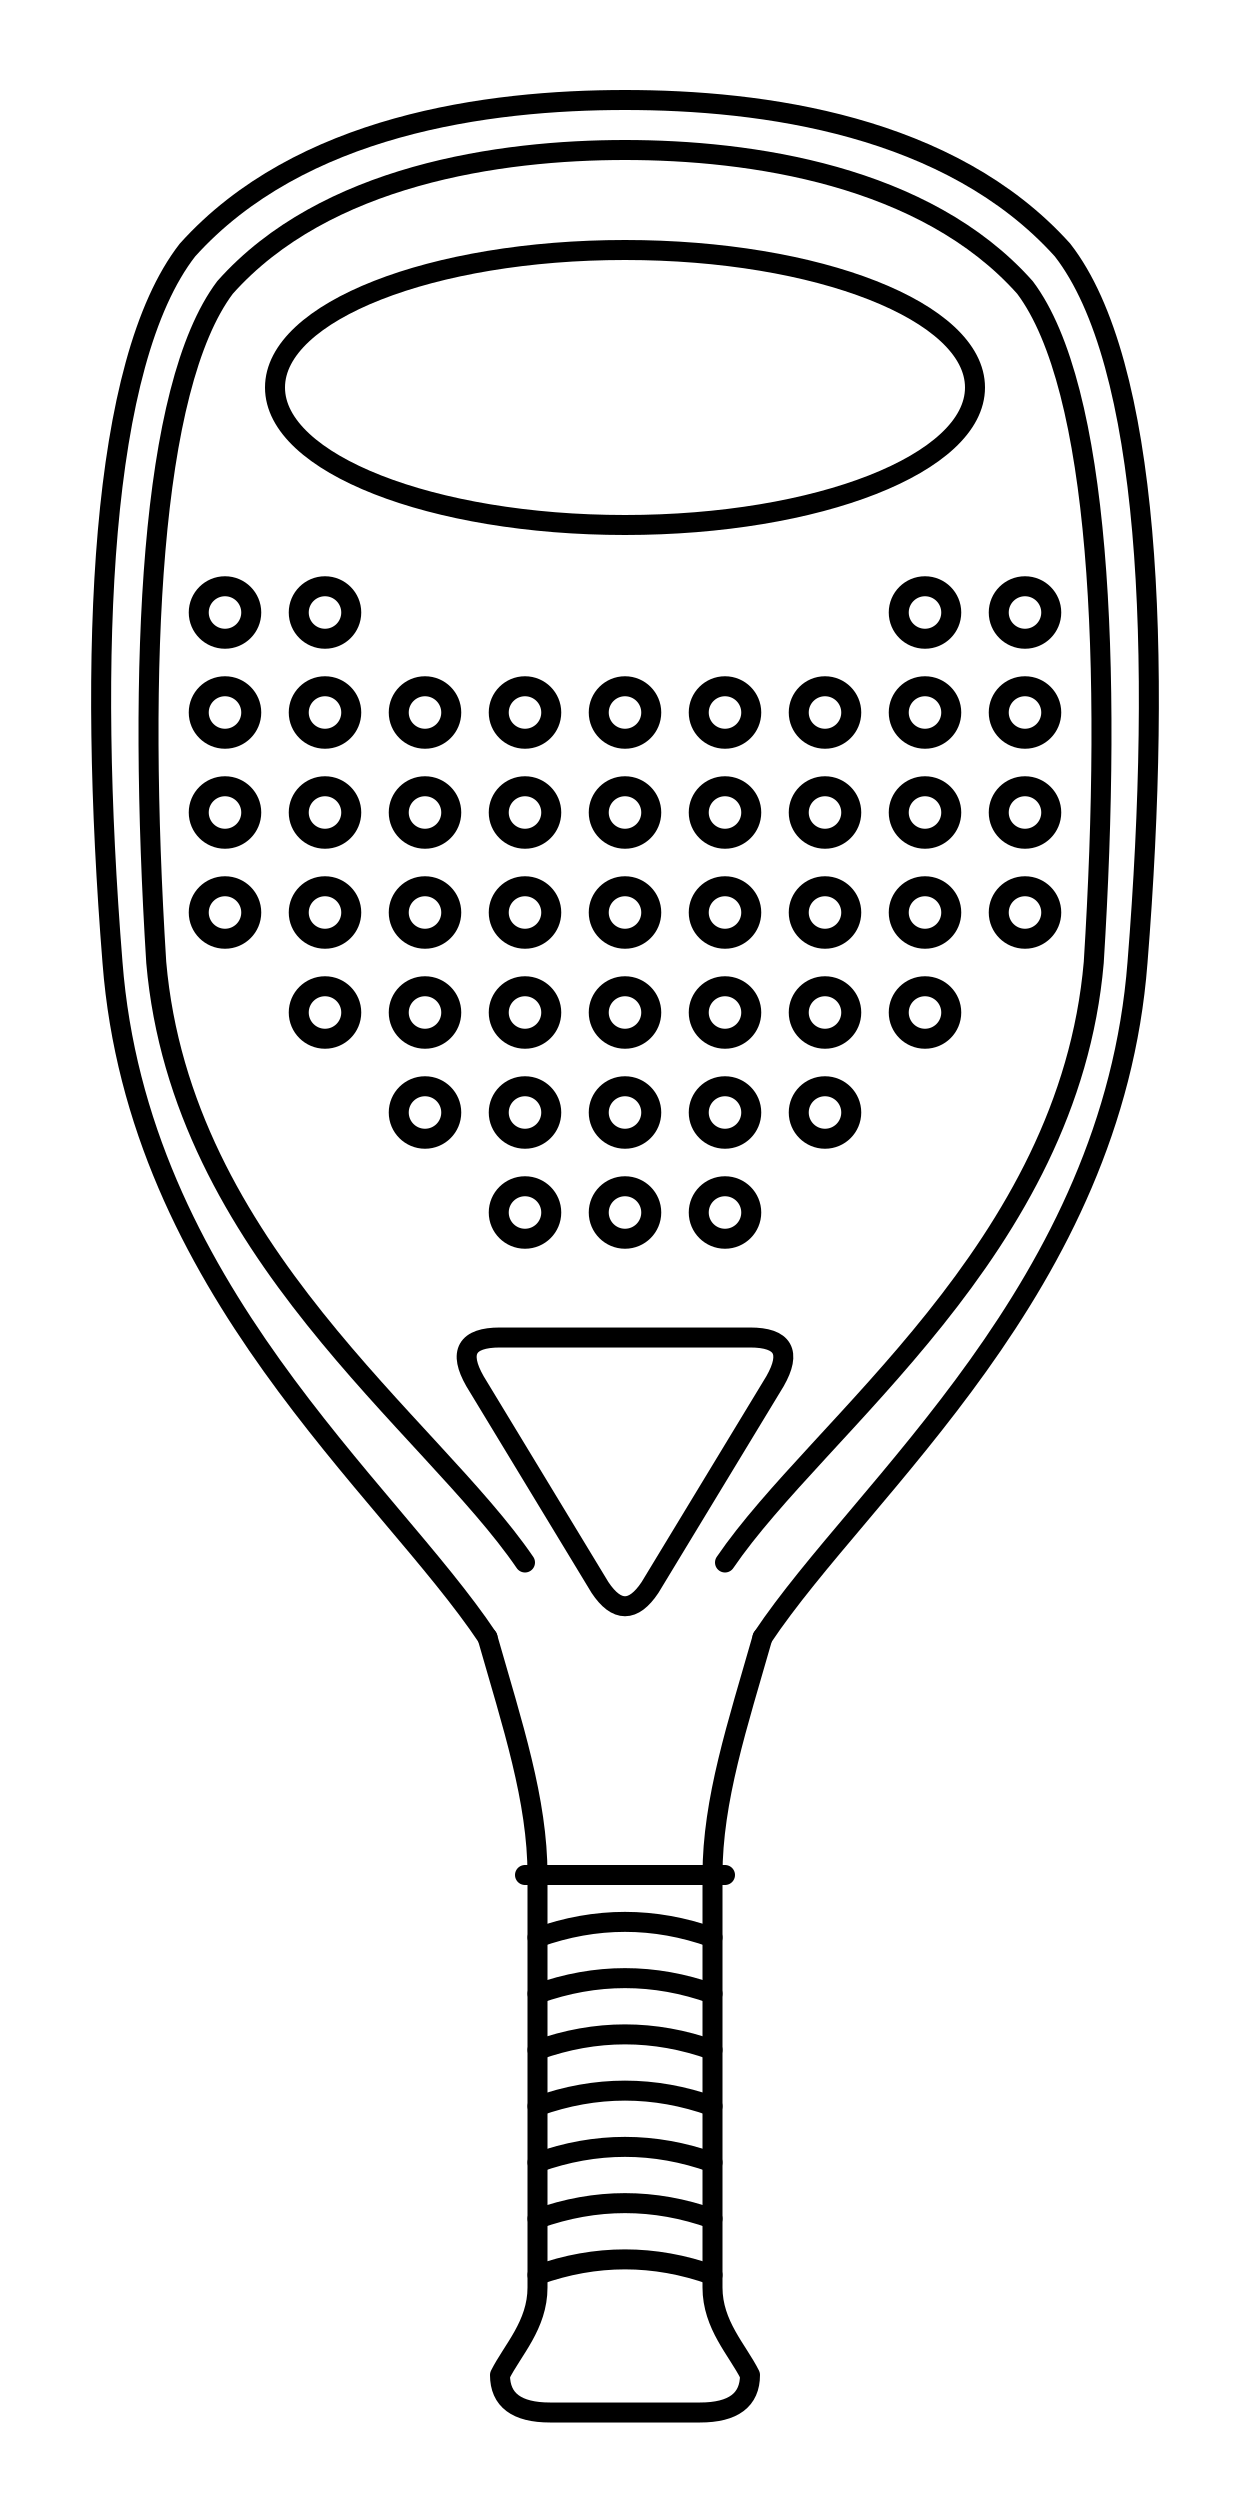
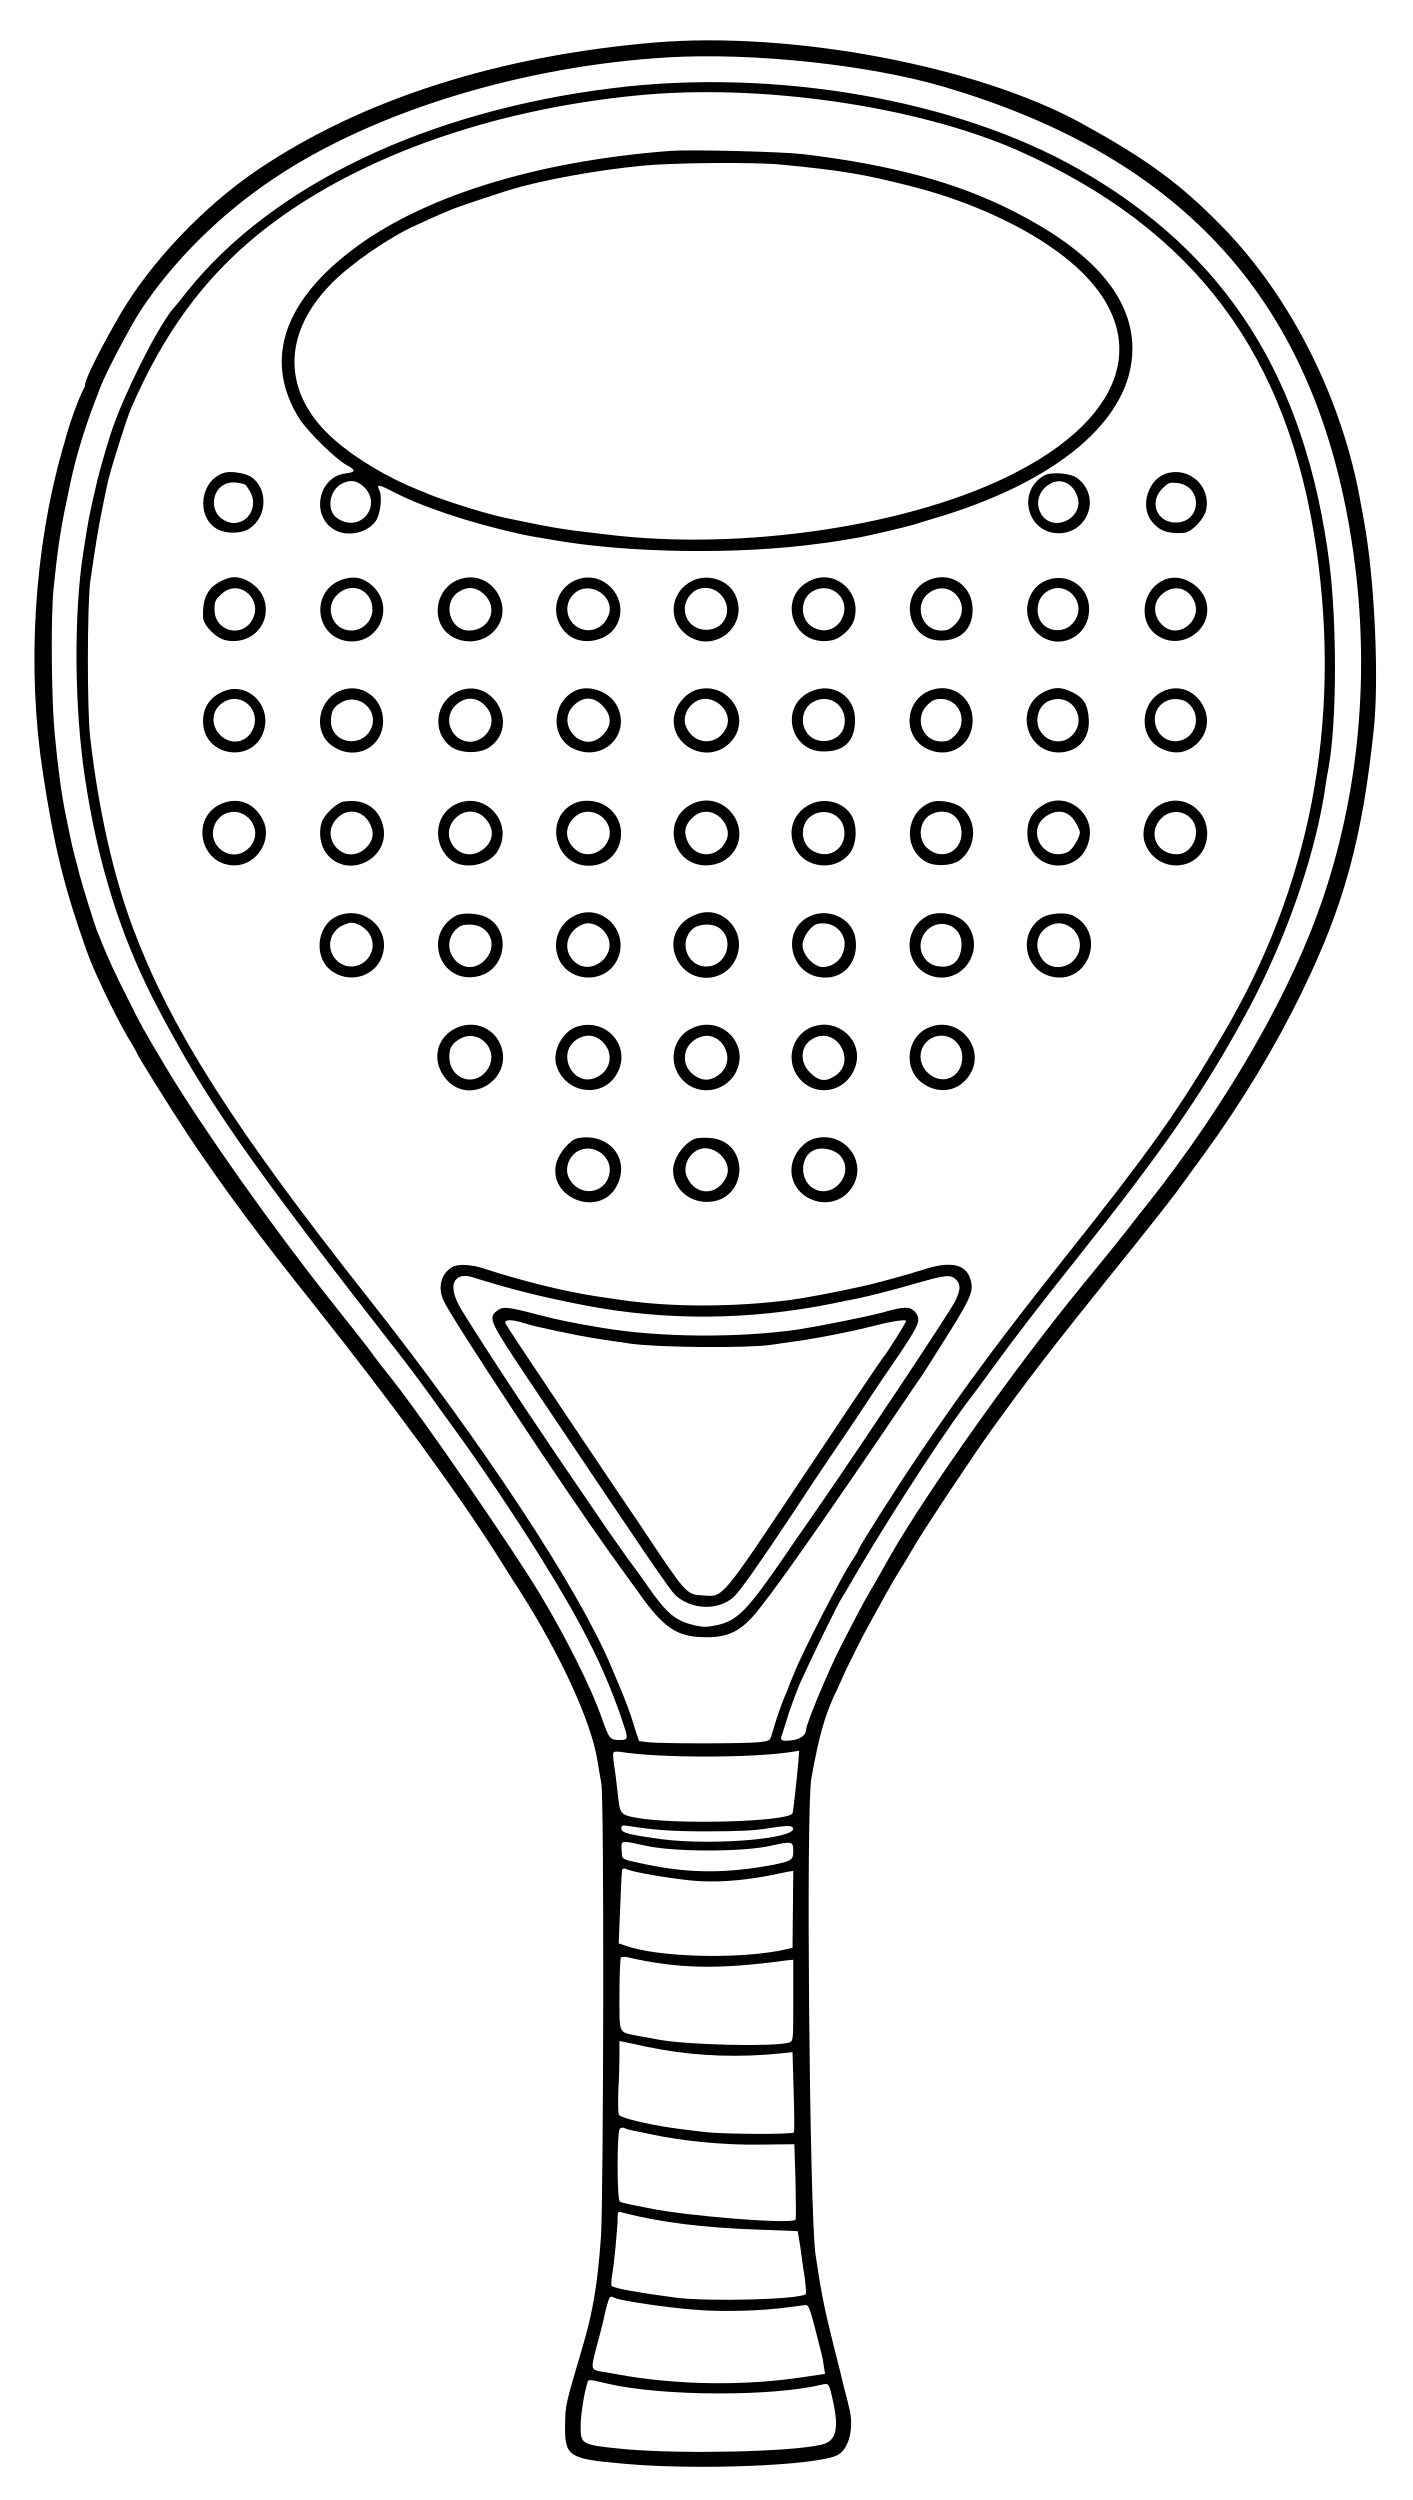
- <svg xmlns="http://www.w3.org/2000/svg" viewBox="0 0 200 400" width="200" height="400">
-   <g fill="none" stroke="#000" stroke-width="3.2" stroke-linecap="round" stroke-linejoin="round">
-     <path d="M78,262 C62,238 22,206 18,154 C14,104 16,58 30,40 C48,20 78,16 100,16 C122,16 152,20 170,40 C184,58 186,104 182,154 C178,206 138,238 122,262" />
-     <path d="M84,250 C69,228 29,200 25,154 C22,106 24,62 36,46 C52,28 80,24 100,24 C120,24 148,28 164,46 C176,62 178,106 175,154 C171,200 131,228 116,250" />
-     <ellipse cx="100" cy="62" rx="56" ry="22" />
-     <circle cx="36.0" cy="98.0" r="4.2" />
-     <circle cx="52.0" cy="98.0" r="4.2" />
-     <circle cx="148.0" cy="98.0" r="4.2" />
-     <circle cx="164.0" cy="98.0" r="4.2" />
-     <circle cx="36.0" cy="114.0" r="4.2" />
-     <circle cx="52.0" cy="114.0" r="4.2" />
-     <circle cx="68.0" cy="114.0" r="4.2" />
-     <circle cx="84.0" cy="114.0" r="4.2" />
-     <circle cx="100.0" cy="114.0" r="4.2" />
-     <circle cx="116.0" cy="114.0" r="4.2" />
-     <circle cx="132.0" cy="114.0" r="4.2" />
-     <circle cx="148.0" cy="114.0" r="4.2" />
-     <circle cx="164.0" cy="114.0" r="4.2" />
-     <circle cx="36.0" cy="130.0" r="4.2" />
-     <circle cx="52.0" cy="130.0" r="4.2" />
-     <circle cx="68.0" cy="130.0" r="4.2" />
-     <circle cx="84.0" cy="130.0" r="4.2" />
-     <circle cx="100.0" cy="130.0" r="4.2" />
-     <circle cx="116.0" cy="130.0" r="4.2" />
-     <circle cx="132.0" cy="130.0" r="4.2" />
-     <circle cx="148.0" cy="130.0" r="4.2" />
-     <circle cx="164.0" cy="130.0" r="4.2" />
-     <circle cx="36.0" cy="146.0" r="4.2" />
-     <circle cx="52.0" cy="146.0" r="4.2" />
-     <circle cx="68.0" cy="146.0" r="4.2" />
-     <circle cx="84.0" cy="146.0" r="4.2" />
-     <circle cx="100.0" cy="146.0" r="4.2" />
-     <circle cx="116.0" cy="146.0" r="4.2" />
-     <circle cx="132.0" cy="146.0" r="4.2" />
-     <circle cx="148.0" cy="146.0" r="4.2" />
-     <circle cx="164.0" cy="146.0" r="4.2" />
-     <circle cx="52.0" cy="162.0" r="4.2" />
-     <circle cx="68.0" cy="162.0" r="4.2" />
-     <circle cx="84.0" cy="162.0" r="4.2" />
-     <circle cx="100.0" cy="162.0" r="4.2" />
-     <circle cx="116.0" cy="162.0" r="4.2" />
-     <circle cx="132.0" cy="162.0" r="4.2" />
-     <circle cx="148.0" cy="162.0" r="4.2" />
-     <circle cx="68.0" cy="178.0" r="4.2" />
-     <circle cx="84.0" cy="178.0" r="4.2" />
-     <circle cx="100.0" cy="178.0" r="4.2" />
-     <circle cx="116.0" cy="178.0" r="4.2" />
-     <circle cx="132.0" cy="178.0" r="4.2" />
-     <circle cx="84.0" cy="194.0" r="4.2" />
-     <circle cx="100.0" cy="194.0" r="4.2" />
-     <circle cx="116.0" cy="194.0" r="4.2" />
-     <path d="M80,214 L120,214 Q128,214 124,221 L104,254 Q100,260 96,254 L76,221 Q72,214 80,214Z" />
-     <path d="M78,262 C82,276 86,288 86,300 M122,262 C118,276 114,288 114,300" />
-     <path d="M86,300 L86,366 C86,372 82,376 80,380 Q80,386 88,386 L112,386 Q120,386 120,380 C118,376 114,372 114,366 L114,300" />
-     <path d="M84,300 L116,300" />
-     <path d="M86,310 Q100,305 114,310" />
-     <path d="M86,319 Q100,314 114,319" />
-     <path d="M86,328 Q100,323 114,328" />
-     <path d="M86,337 Q100,332 114,337" />
-     <path d="M86,346 Q100,341 114,346" />
-     <path d="M86,355 Q100,350 114,355" />
-     <path d="M86,364 Q100,359 114,364" />
-   </g>
+ <svg xmlns="http://www.w3.org/2000/svg" viewBox="0 0 382 676" width="382" height="676">
+   <path fill="#000" fill-rule="evenodd" d="M 177 11.5 C 134.8 15.1, 98.1 26.8, 70 45.7 C 55.4 55.5, 41.2 70.4, 32.8 84.5 C 27.6 93.4, 23 102.5, 23 104 C 23 104.3, 22.8 104.9, 22.5 105.4 C 21.2 107.9, 19.2 113.4, 17.9 117.9 C 17.7 118.8, 17.3 120.2, 17 121.1 C 9.2 148.3, 7.2 180.7, 11.6 209 C 14.6 228.7, 17.3 239.9, 23.5 257.3 C 25.4 262.7, 30.7 273.7, 34.4 280.2 C 35.9 282.6, 37 284.6, 37 284.7 C 37 285.2, 46.1 299.7, 51.1 307.3 C 60.9 321.9, 70.1 334.3, 84.9 352.8 C 106 379.4, 123.4 403.1, 134.6 420.8 C 136.6 424, 139.3 428.3, 140.7 430.4 C 151.5 447.4, 159.8 465.4, 161.5 475.8 C 161.8 477.7, 162.3 480.6, 162.6 482.3 C 163.4 485.9, 163.2 593.8, 162.5 604.8 C 161.6 617.4, 160.4 624.7, 157.7 634 C 152.8 650.7, 152.9 650, 152.8 655.8 C 152.7 664.3, 153.7 664.9, 168.8 666.2 C 188.5 668, 220.6 666.7, 226.4 663.9 C 229.6 662.3, 231.1 656.3, 229.5 650.6 C 229.3 649.6, 228.7 647.3, 228.2 645.5 C 227.8 643.7, 226.5 638.4, 225.3 633.8 C 222.8 623.9, 221.9 619, 220.5 609.5 C 218.9 597.7, 217.9 488.7, 219.4 480.8 C 221.4 469.8, 222.8 464.7, 225.5 458.6 C 226.1 457.5, 227 455.4, 227.6 454.1 C 228.1 452.8, 229.7 449.6, 231 447 C 233.1 442.7, 234.3 440.5, 237.9 434 C 238.6 432.8, 239.8 430.5, 240.7 429 C 241.5 427.5, 242.8 425.4, 243.5 424.3 C 244.2 423.2, 245.6 420.9, 246.5 419.3 C 248.8 415.1, 263.8 392.5, 268.7 385.8 C 278.6 372.1, 285.1 363.7, 302 342.7 C 309.3 333.7, 316.5 324.5, 318 322.5 C 319.5 320.4, 322.9 315.8, 325.5 312.2 C 335.4 298.7, 345.2 282.5, 352.2 267.9 C 363.5 244.7, 368.4 226.6, 371.5 196.9 C 372.9 183.4, 371.7 157.1, 369 141.9 C 368.7 140.3, 368.3 137.8, 368 136.4 C 363.2 108.4, 349.2 80.4, 330.5 61.3 C 319.1 49.6, 309.9 42.9, 292 33.1 C 263.8 17.8, 214.1 8.4, 177 11.5 M 180.8 15.5 C 141.5 17.8, 101.2 30.1, 74.3 48.1 C 59.8 57.7, 46.8 70.6, 38 84 C 35.2 88.3, 28.5 101, 27.1 104.8 C 26.8 105.6, 26.1 107.5, 25.5 109 C 22.8 116.1, 20.4 124, 19.1 130.3 C 16.6 141.8, 15.8 146.3, 14.5 159.1 C 13.7 166.4, 13.9 189.5, 14.8 198.5 C 15.7 208.1, 16.7 215.4, 18 221.5 C 18.3 223, 18.8 225.2, 19 226.3 C 19.2 227.4, 19.7 229.7, 20.2 231.5 C 20.7 233.3, 21.3 235.5, 21.5 236.5 C 22.7 240.8, 25.6 250.2, 26.5 252.4 C 26.8 253, 27.2 254, 27.4 254.6 C 29.3 259.3, 31.4 263.9, 34.8 270.5 C 37.9 276.8, 38.6 278.1, 44.8 288.5 C 54.7 305, 73.4 331.5, 89.6 351.9 C 92.4 355.4, 96.8 361, 99.3 364.2 C 101.7 367.5, 104.8 371.5, 106.2 373.2 C 114.3 383.4, 139 419.3, 146.1 431.2 C 153.1 442.8, 160.1 456.9, 162.7 464.5 C 164.7 470.2, 164.9 470.5, 167.6 470.5 C 169.8 470.5, 169.9 470.2, 168.7 466.6 C 163.8 451.7, 157.8 439.7, 145.8 420.5 C 139.6 410.5, 128.9 394.6, 122.5 385.9 C 121 383.8, 117.8 379.5, 115.5 376.2 C 113.2 373, 110.2 369.1, 109 367.5 C 66.3 312.8, 55.4 297.1, 41.5 270.3 C 32.4 252.4, 26.4 233.2, 23 210.5 C 20.1 191.5, 19.9 166.3, 22.5 149.5 C 24 140, 24 140, 25.6 133 C 26.4 129.1, 28.2 122.8, 29.8 117.7 C 32.9 107.8, 42.2 89.2, 46.6 83.7 C 47.1 83.2, 48.9 81, 50.6 78.8 C 73.8 49.9, 115.6 30, 165.9 23.8 C 209.8 18.4, 258.9 27, 291.8 45.8 C 331.7 68.6, 353 102.1, 359.5 152.5 C 361.5 168.8, 361.5 194.7, 359.3 207.3 C 359.1 208.1, 358.5 211.7, 358 215.2 C 355 233.2, 347.3 254.9, 337.1 273.8 C 325.7 294.9, 314.7 310.8, 291.2 340.3 C 282.1 351.7, 273.6 362.7, 268.5 369.8 C 266.2 373, 262.8 377.6, 261 379.9 C 253 390.7, 237.1 415.5, 228.9 430 C 228.3 431, 227.7 432, 227.5 432.3 C 226.8 433.2, 219.6 447.9, 216.3 455.2 C 215.6 456.8, 214.3 460.3, 213.4 462.9 C 212.6 465.6, 211.7 468.3, 211.5 468.9 C 210.8 470.6, 211.2 470.9, 213.9 470.6 C 216.3 470.4, 218 469.2, 218 467.6 C 218 466.1, 224.1 451.5, 227.3 445.3 C 230.7 438.6, 234.3 431.8, 235.3 430.2 C 235.7 429.6, 236.4 428.3, 237 427.3 C 238.1 425.3, 239.6 422.8, 240.9 420.4 C 250.9 403, 274.9 369.2, 292.7 347.5 C 299.1 339.7, 301.3 337, 305 332.3 C 306.9 329.8, 309.4 326.6, 310.5 325.3 C 332.3 297.7, 349.7 267.2, 358 242.1 C 368 212, 370.6 179.2, 365.5 146.4 C 355.5 81.7, 320.3 42.6, 255 23.4 C 234.7 17.5, 203.8 14.2, 180.8 15.5 M 172.3 25.8 C 131.5 29.8, 94.8 43.2, 70 63.2 C 55.1 75.3, 44.3 90, 35.5 110.3 C 34.2 113.2, 29.4 128.5, 28.9 131.5 C 28.7 132.2, 28.3 134.6, 27.8 136.8 C 26.5 143.1, 25.7 148.3, 24.4 157.3 C 23.6 163.4, 23.5 192, 24.4 199.5 C 26.6 218.6, 30.5 236.3, 35.9 250.8 C 46 277.9, 62.9 304.6, 99.6 351 C 130.3 389.9, 156.5 429.7, 165.2 450.5 C 165.7 451.7, 166.6 453.8, 167.1 455 C 169 459.4, 170.6 463.6, 171.8 467.8 L 172.8 470.8 175.3 471.1 C 178.4 471.5, 201.3 471.5, 205.2 471.1 C 208 470.8, 208.2 470.6, 208.6 469.3 C 210 464.5, 211.3 460.6, 212.8 457.3 C 213.1 456.4, 214 454.2, 214.8 452.3 C 216.8 447.1, 227.9 425.5, 230.6 421.7 C 231.4 420.5, 232 419.5, 232 419.3 C 232 418.7, 241.8 403.2, 248.7 393 C 261.5 374.1, 270.7 361.8, 289 338.7 C 310.8 311.3, 318.6 300.4, 330.8 279.5 C 354.2 239.8, 362.7 195.8, 356 148.8 C 348.4 95.8, 323.1 62, 275.3 40.7 C 248 28.7, 205.7 22.5, 172.3 25.8 M 181.3 40.8 C 144.3 43.6, 113.1 53.5, 94.3 68.3 C 76.1 82.5, 71.5 98.2, 81 113.3 C 83.3 116.8, 90.8 124.2, 93.8 125.8 C 96.3 127.1, 96.2 127.7, 93.5 128 C 85.9 128.9, 83.9 139.8, 90.7 143.4 C 94.2 145.2, 99.3 144.1, 101.6 140.9 C 102.9 139.1, 103.4 134.3, 102.6 132.6 C 101.7 131, 102.4 131, 105.2 132.4 C 113.3 136.8, 126.6 141.3, 141.1 144.5 C 143.2 144.9, 143.9 145.1, 149.5 146 C 170 149.6, 199.8 150, 221.5 147 C 224.9 146.6, 226.6 146.3, 232.5 145.3 C 236 144.6, 244.6 142.6, 247.3 141.8 C 248.4 141.4, 250.3 140.9, 251.5 140.5 C 285.8 130.6, 306.2 113.4, 306.2 94.3 C 306.2 80.3, 295.4 67.9, 273.8 57 C 258.6 49.3, 241.2 44.6, 217.3 41.7 C 211.5 41, 186.5 40.4, 181.3 40.8 M 173.8 44.8 C 161.2 46, 146 48.8, 137.3 51.5 C 131.7 53.3, 124.8 55.6, 122.5 56.5 C 120 57.5, 118.8 58, 112.7 60.8 C 105.2 64.1, 94.3 71.7, 89.2 77.1 C 76 90.8, 76.5 106.7, 90.4 118.9 C 96.2 124, 104.9 129.2, 113.4 132.6 C 114 132.8, 115 133.2, 115.6 133.5 C 121.3 135.8, 132.7 139.3, 137 140.1 C 137.7 140.3, 140.1 140.7, 142.3 141.2 C 149.2 142.6, 151.1 142.9, 155.5 143.5 C 157.8 143.8, 161.6 144.2, 163.8 144.5 C 200.6 149.1, 246.8 142.2, 274.6 127.8 C 308.4 110.4, 312 85.5, 283.6 66.4 C 273.5 59.6, 260.3 53.9, 246.5 50.4 C 233.6 47.1, 227.8 46.1, 211.1 44.5 C 204.2 43.8, 181.8 44, 173.8 44.8 M 60.8 127.8 C 54.2 129.6, 52.8 139.5, 58.6 143 C 61 144.4, 65.3 144.4, 67.5 142.9 C 72.3 139.7, 72.5 132.2, 68 129 C 66.5 128, 62.6 127.3, 60.8 127.8 M 315.8 127.9 C 310.7 129.1, 308.1 136.6, 311.3 140.8 C 313.3 143.5, 315.7 144.4, 320.1 144.1 C 322.2 144, 325.8 140.2, 326.2 137.6 C 327.3 131.5, 321.8 126.4, 315.8 127.9 M 282.3 128.6 C 274.9 132.9, 277.7 144.1, 286.2 144.2 C 294.3 144.2, 297.8 134.2, 291.3 129.3 C 289.5 127.9, 284.2 127.5, 282.3 128.6 M 61.7 130.6 C 57.2 131.8, 56.4 138.3, 60.5 140.6 C 65.5 143.6, 70.6 137.8, 67.5 132.7 C 66.9 131.8, 66.4 131, 66.3 131 C 66.3 131, 65.6 130.8, 64.7 130.6 C 63.9 130.4, 62.5 130.4, 61.7 130.6 M 91.9 131.1 C 88.8 133.3, 88.4 138.3, 91.3 140.2 C 97.7 144.4, 103.8 136.2, 98 131.3 C 96.1 129.7, 94.2 129.7, 91.9 131.1 M 283.8 130.9 C 280.6 132.8, 279.8 136.6, 281.8 139.4 C 285.3 144.1, 293.3 139.8, 291.3 134.2 C 290.1 130.6, 286.7 129.1, 283.8 130.9 M 314.3 132.1 C 310.6 135.8, 312.8 141.3, 317.9 141.3 C 325 141.3, 325.3 131.4, 318.3 130.6 C 316.2 130.4, 315.9 130.5, 314.3 132.1 M 61.5 156.4 C 56.5 158.2, 54.7 161.1, 54.9 166.9 C 55 169.2, 58.6 172.8, 61.4 173.2 C 68.4 174.4, 73.7 168.2, 71.3 161.7 C 69.8 157.9, 64.9 155.1, 61.5 156.4 M 92.3 156.8 C 84.1 159.8, 85 171.7, 93.5 173.3 C 102.1 174.8, 107.2 164.4, 100.7 158.4 C 98.1 156.1, 95.6 155.6, 92.3 156.8 M 124.1 156.7 C 117.9 158.9, 116.3 167.5, 121.3 171.5 C 124.7 174.1, 129.6 174.1, 132.9 171.3 C 140.1 165.1, 133.1 153.4, 124.1 156.7 M 156.1 156.7 C 149.7 159, 148.3 167.3, 153.7 171.7 C 157.1 174.5, 163.4 173.6, 166.1 170 C 171.1 163.2, 164 153.8, 156.1 156.7 M 187.1 157.1 C 181.5 159.9, 180.4 167.2, 185.1 171.2 C 192.4 177.5, 202.9 169.5, 198.8 160.8 C 196.8 156.7, 191.3 155, 187.1 157.1 M 219.5 156.8 C 209.8 161, 214.1 175, 224.6 173.2 C 227.3 172.8, 230.3 170, 231 167.4 C 233 160.2, 226.1 154, 219.5 156.8 M 251.8 156.6 C 242.7 159.8, 244.9 173.2, 254.5 173.2 C 259.8 173.2, 263 170.1, 263 164.8 C 263 158.6, 257.5 154.6, 251.8 156.6 M 283.9 156.6 C 277.9 158.2, 275.7 165.9, 279.9 170.6 C 285.2 176.5, 294.5 172.8, 294.5 164.7 C 294.5 159, 289.4 155.1, 283.9 156.6 M 315.3 156.6 C 308.8 158.9, 307.4 168.1, 312.9 171.8 C 319.1 176.1, 327.7 170.6, 326.3 163.3 C 325.4 158.5, 319.7 155, 315.3 156.6 M 59.8 160.7 C 58.2 162.2, 58 162.6, 58 164.9 C 58 170.4, 64.8 172.6, 67.9 168.1 C 71.7 162.4, 64.7 156, 59.8 160.7 M 91.3 160.7 C 87.5 164.2, 89.9 170.5, 95 170.5 C 98 170.5, 100.6 168, 100.7 165 C 100.8 159.6, 95.2 157, 91.3 160.7 M 124.1 160 C 119.5 162.8, 121.5 170.5, 126.8 170.5 C 132.5 170.5, 135 164.3, 130.7 160.5 C 128.6 158.7, 126.5 158.5, 124.1 160 M 155.5 160.3 C 151.6 163.6, 153.4 169.8, 158.6 170.4 C 161.1 170.6, 163.4 169.2, 164.5 166.5 C 166.6 161.5, 159.7 156.8, 155.5 160.3 M 187.4 160.1 C 183.1 163.8, 185.4 170.3, 191 170.3 C 196.4 170.3, 198.6 164.1, 194.5 160.4 C 192.5 158.6, 189.4 158.5, 187.4 160.1 M 219.9 159.8 C 216.1 161.8, 216.2 167.8, 220 169.7 C 222.9 171.3, 226.3 170.2, 227.7 167.2 C 230.2 162.1, 224.9 157.1, 219.9 159.8 M 251.7 160 C 246.8 162.9, 248.9 170.5, 254.5 170.5 C 256.2 170.5, 256.9 170.2, 258.3 168.8 C 263.1 164, 257.4 156.5, 251.7 160 M 282.5 160.4 C 280.1 162.4, 279.9 166.7, 282.1 168.9 C 284.3 171, 288 170.9, 290 168.6 C 294.8 163.3, 287.9 155.9, 282.5 160.4 M 315.1 160 C 311.6 162.2, 311.4 166.5, 314.6 169.3 C 319.1 173, 325.5 167.3, 322.7 162.1 C 321.1 159.1, 318 158.2, 315.1 160 M 60.8 186.8 C 57 188.2, 54.9 191.1, 54.9 195 C 54.9 205, 69.2 206.7, 71.5 197 C 73.1 190.4, 66.9 184.5, 60.8 186.8 M 91.7 186.9 C 85.6 189.8, 84.7 198.3, 90 201.8 C 96.1 205.9, 103.5 202.2, 103.6 195 C 103.6 188.5, 97.4 184.3, 91.7 186.9 M 123.7 187 C 117.7 189.7, 116.7 197.9, 121.8 201.8 C 124.4 203.8, 129.8 203.9, 132.4 202 C 140.8 196.1, 133.1 182.7, 123.7 187 M 155.7 186.7 C 149 189.8, 148.7 199.6, 155.2 202.5 C 163 206.1, 170.5 198.8, 167 191.2 C 165.2 187.2, 159.6 185, 155.7 186.7 M 188.1 186.6 C 185.7 187.4, 183.2 190.1, 182.5 192.7 C 180.2 200.9, 190.6 207, 197 201.2 C 204 194.9, 197.2 183.7, 188.1 186.6 M 219.2 187 C 210.7 190.8, 213.5 203.3, 222.8 203.2 C 228.3 203.2, 231.2 200.4, 231.2 194.7 C 231.3 188.2, 225.1 184.3, 219.2 187 M 251.8 186.6 C 244.6 189.1, 243.9 199, 250.5 202.4 C 256.6 205.5, 263 201.6, 263 194.8 C 263 188.6, 257.5 184.6, 251.8 186.6 M 282.7 186.9 C 273.7 191, 277.5 204.5, 287.4 203.4 C 292 202.8, 294.7 199.4, 294.4 194.5 C 294.2 190.5, 293 188.6, 289.8 187.1 C 287 185.8, 285.4 185.7, 282.7 186.9 M 315.3 186.6 C 308.1 189.1, 307.5 199.5, 314.2 202.5 C 318 204.3, 321.6 203.5, 324.3 200.4 C 329.9 194, 323.2 183.8, 315.3 186.6 M 60.4 189.9 C 57.1 191.9, 56.8 196.3, 59.8 199 C 62.5 201.4, 66.2 200.9, 68 197.9 C 71.2 192.6, 65.6 186.7, 60.4 189.9 M 92.2 190 C 90.1 191.2, 89.5 192.4, 89.5 195 C 89.5 201, 97.7 202.5, 100.3 197.1 C 102.7 192.1, 96.9 187.1, 92.2 190 M 123.1 190.8 C 120.8 193.1, 120.9 196.8, 123.4 199.1 C 128.4 203.5, 135.6 197.1, 131.9 191.7 C 129.6 188.4, 125.9 188, 123.1 190.8 M 155.1 190.8 C 150.2 195.7, 157.1 203.7, 162.4 199.3 C 165.5 196.6, 165.7 193.6, 162.8 190.7 C 160.4 188.3, 157.6 188.3, 155.1 190.8 M 188.3 189.6 C 185.7 191.1, 184.5 194.1, 185.5 196.5 C 187.7 201.7, 194.3 201.8, 196.5 196.5 C 198.3 192.1, 192.5 187.2, 188.3 189.6 M 219.9 189.8 C 217.3 191.2, 216.3 194.7, 217.8 197.5 C 220.1 202, 227.4 201, 228.3 196.2 C 229.3 191, 224.4 187.3, 219.9 189.8 M 250.7 190.7 C 247.1 194.3, 249.5 200.5, 254.5 200.5 C 256.2 200.5, 256.9 200.2, 258.3 198.8 C 261.9 195.2, 259.5 189, 254.5 189 C 252.8 189, 252.1 189.3, 250.7 190.7 M 283.7 189.5 C 280.4 190.8, 279.4 195.8, 281.9 198.5 C 283.9 200.8, 287.2 201.1, 289.4 199.3 C 294.6 194.9, 290 187, 283.7 189.5 M 315.3 189.6 C 309.8 192.3, 312.3 201, 318.4 200.4 C 323.5 199.8, 325.2 193.2, 321.1 190 C 319.8 188.9, 316.9 188.7, 315.3 189.6 M 59.7 217.4 C 51.3 221.3, 54.2 234, 63.4 234 C 69.5 234, 73.8 227, 71.1 221.7 C 68.7 217, 64.3 215.4, 59.7 217.4 M 92.7 216.8 C 90.9 217.2, 87.6 220.4, 87 222.3 C 86.1 225, 86.6 228.6, 88.2 230.7 C 93.9 238.2, 106 232.1, 103.5 223 C 102.2 218.2, 98 215.8, 92.7 216.8 M 123 217.6 C 117.3 220.5, 116.9 228.7, 122.1 232.7 C 125.6 235.2, 132 234, 134.4 230.4 C 139.4 222.7, 131.1 213.4, 123 217.6 M 155.1 217.3 C 146.9 221.4, 150.1 234.2, 159.3 234.1 C 168.6 234, 171.3 221.7, 162.9 217.4 C 160.6 216.3, 157.3 216.2, 155.1 217.3 M 186.9 217.5 C 178.8 221.8, 181.7 234, 190.9 234 C 197.6 234, 201.8 227.7, 199.1 221.8 C 196.8 217, 191.5 215.1, 186.9 217.5 M 219.5 217.3 C 214.6 219.4, 212.7 224.6, 215 229.3 C 217.7 234.9, 226 235.7, 229.8 230.7 C 231.8 228.1, 231.9 222.7, 230 220.1 C 227.8 216.9, 223.2 215.7, 219.5 217.3 M 251.5 217 C 244.7 219.9, 244.1 229.6, 250.5 233.1 C 252.8 234.4, 257.4 234.1, 259.4 232.7 C 264.2 229.1, 264.4 221.8, 259.8 218.2 C 257.8 216.8, 253.6 216.1, 251.5 217 M 282.5 217.4 C 279.3 219.2, 277.8 221.6, 277.8 225.2 C 277.7 235.8, 292.2 237.4, 294.5 227.1 C 296.1 220, 288.7 214.1, 282.5 217.4 M 314.1 217.4 C 310.2 219.2, 308.2 224.5, 309.7 228.3 C 313.4 237, 325.8 235.4, 326.4 226 C 326.9 219.2, 320.1 214.4, 314.1 217.4 M 60.4 220.3 C 59.6 220.7, 58.7 221.7, 58.3 222.5 C 55.2 228.4, 62.6 234, 67.3 229.3 C 72 224.6, 66.2 217.1, 60.4 220.3 M 91.2 221.2 C 86 226.4, 93.1 234.4, 98.7 229.5 C 100.7 227.7, 101.3 225.6, 100.3 223.3 C 98.6 219.2, 94.2 218.2, 91.2 221.2 M 123.2 221.2 C 118.2 226.2, 124.5 233.9, 130.3 229.9 C 133.1 228, 133.8 225, 132 222.3 C 129.9 219, 125.9 218.5, 123.2 221.2 M 155.8 220.6 C 152.6 223.1, 152.5 227.1, 155.6 229.7 C 160.1 233.6, 167.1 227.9, 164.2 222.6 C 162.5 219.5, 158.4 218.5, 155.8 220.6 M 187.6 220.8 C 185.2 222.8, 184.7 225, 186 227.7 C 188.3 232.4, 194.4 232, 196.5 227 C 197.8 223.8, 194.7 219.5, 191 219.5 C 189.7 219.5, 188.6 219.9, 187.6 220.8 M 219.9 220.3 C 216.1 222.3, 216.2 228.3, 220 230.2 C 224.9 232.8, 229.7 228.5, 228 223.2 C 226.9 220, 223 218.6, 219.9 220.3 M 252.2 220 C 248.6 221.4, 247.8 226.8, 250.8 229.4 C 254.6 232.8, 260 230.4, 260 225.3 C 260 220.8, 256.3 218.3, 252.2 220 M 283.2 220.5 C 277 224.2, 282.1 233.4, 288.7 230.4 C 289.9 229.9, 292 226.5, 292 225 C 292 224.7, 291.5 223.5, 290.9 222.5 C 289.2 219.4, 286.2 218.6, 283.2 220.5 M 314.3 221 C 310.1 224.8, 312.5 231, 318.2 231 C 322.7 231, 325.2 224.5, 321.9 221.2 C 319.8 219.1, 316.6 219, 314.3 221 M 156.3 247.2 C 151.9 248.8, 149.5 253.4, 150.6 257.8 C 152.5 265.7, 163.7 266.7, 167 259.3 C 170.2 252.3, 163.4 244.6, 156.3 247.2 M 188.4 247.2 C 182.8 249.2, 180.6 254.5, 183.1 259.5 C 186.6 266.4, 196.5 265.9, 199.2 258.7 C 201.9 251.7, 195.3 244.6, 188.4 247.2 M 91.2 247.7 C 85.3 250.3, 84.7 259.6, 90.2 262.9 C 95.3 266.1, 102 263.6, 103.5 258 C 105.5 250.8, 98.2 244.7, 91.2 247.7 M 123.3 247.6 C 114.1 252.7, 119 266.3, 129.2 264 C 136.9 262.3, 138.4 251.5, 131.5 248 C 129.3 246.9, 124.9 246.7, 123.3 247.6 M 218.3 248.1 C 211.4 252, 213.6 262.9, 221.5 264.2 C 227.7 265.3, 232.4 260.3, 231.3 253.7 C 230.4 248.1, 223.5 245.1, 218.3 248.1 M 250 248.1 C 243.3 252.6, 245.3 262.8, 253.1 264.2 C 260.7 265.5, 266.2 256.9, 261.8 250.4 C 259.5 247, 253.4 245.8, 250 248.1 M 282 248 C 275.3 251.9, 276.6 262, 284.1 264 C 294.2 266.7, 299.5 252.4, 290.2 247.6 C 288.4 246.6, 284 246.9, 282 248 M 92.1 250.5 C 88.4 252.8, 88.3 257.9, 91.9 260.4 C 96.6 263.5, 102.5 258.5, 100.3 253.3 C 99.5 251.3, 96.9 249.5, 95 249.5 C 94.3 249.5, 93 250, 92.1 250.5 M 158 249.8 C 153.3 251.3, 151.8 256.8, 155.3 260 C 159.9 264.3, 167.3 258.1, 164 252.7 C 162.7 250.5, 160 249.2, 158 249.8 M 221.1 249.8 C 219.3 250.2, 217 253.4, 217 255.6 C 217 258.2, 220.1 261.5, 222.5 261.5 C 224.7 261.5, 226.8 260.1, 227.7 258.2 C 230 253.5, 226.3 248.8, 221.1 249.8 M 284.8 249.9 C 280.8 251.2, 279.3 255.3, 281.5 258.9 C 284.5 263.8, 292 261.3, 292 255.5 C 292 251.7, 288.2 248.8, 284.8 249.9 M 123.3 251.3 C 118.1 256.6, 125.1 264.9, 130.7 260 C 135 256.2, 132.7 250, 127 250 C 125.1 250, 124.4 250.3, 123.3 251.3 M 187.4 251.1 C 183.1 254.8, 186.1 262, 191.7 261.3 C 196.8 260.7, 198.6 253.6, 194.3 250.8 C 192.4 249.6, 189 249.8, 187.4 251.1 M 250.6 251.6 C 247.3 255.1, 249.1 260.7, 253.8 261.3 C 257.7 261.9, 260 259.5, 260 255.2 C 260 250.2, 254.1 248, 250.6 251.6 M 123.1 278.1 C 117.7 280.8, 116.6 287.3, 120.8 292 C 127.3 299.2, 139.1 291.5, 135.3 282.4 C 133.3 277.7, 127.8 275.7, 123.1 278.1 M 156 277.6 C 152 279, 149.2 284.3, 150.5 288.3 C 153.1 296, 163.4 297.1, 167 290 C 170.7 282.8, 163.9 275.1, 156 277.6 M 187.2 278 C 182.8 279.9, 180.9 285.3, 183 289.7 C 186.1 296.1, 194.7 296.6, 198.6 290.6 C 203.3 283, 195.4 274.2, 187.2 278 M 219.8 277.6 C 214.6 279.4, 212.4 285.8, 215.4 290.6 C 219.6 297.1, 228.8 295.8, 231.3 288.4 C 233.6 281.5, 226.7 275.2, 219.8 277.6 M 250.6 278.1 C 245.1 280.8, 244.3 289, 249.2 292.7 C 253.2 295.8, 258.4 295.4, 261.5 291.6 C 267.6 284.2, 259.2 273.8, 250.6 278.1 M 124.2 281 C 122.2 282.2, 121.5 283.4, 121.5 285.7 C 121.5 292.1, 128.8 294.2, 132 288.9 C 135.1 283.7, 129.3 277.9, 124.2 281 M 155.9 281.1 C 150.1 285.1, 155.3 294.5, 161.5 291.2 C 165.7 289.1, 166 283.8, 162.1 281 C 160.2 279.7, 158.1 279.7, 155.9 281.1 M 188.1 281 C 184.3 283.3, 184.2 288.4, 187.9 290.9 C 190.1 292.3, 191.9 292.3, 194 290.9 C 200.2 286.7, 194.5 277.1, 188.1 281 M 219.9 280.8 C 216.5 282.6, 216 287, 219 290 C 221.3 292.3, 223.1 292.6, 225.5 291.1 C 231.9 287.4, 226.4 277.3, 219.9 280.8 M 251.9 280.7 C 248.3 282.7, 247.9 287.4, 251 290.2 C 254.9 293.7, 260.1 291.3, 260.2 286 C 260.3 281.5, 255.8 278.7, 251.9 280.7 M 156.1 307.8 C 154.2 308.2, 151.3 311.6, 150.5 314.2 C 147.7 324.1, 162.5 329.6, 166.9 320.4 C 170.5 313.1, 164.4 306.1, 156.1 307.8 M 188.3 307.8 C 185.2 308.7, 182 313.1, 182 316.5 C 182 321.2, 186.1 325, 191.1 325 C 202.4 325, 203.1 308.3, 191.8 307.7 C 190.4 307.6, 188.8 307.7, 188.3 307.8 M 220.1 307.9 C 216.8 308.9, 214 312.8, 214 316.4 C 214 324.4, 224.5 328.2, 229.7 322 C 235.4 315.2, 228.8 305.4, 220.1 307.9 M 156.8 311 C 154.1 312.1, 152.6 315.6, 153.7 318.2 C 156.1 323.8, 163.7 323.2, 164.8 317.3 C 165.6 312.9, 160.9 309.3, 156.8 311 M 189 310.8 C 186.1 312, 184.6 315.5, 185.7 318.1 C 187.9 323.5, 194.2 323.5, 196.5 318 C 198.1 314, 193.1 309.2, 189 310.8 M 220.1 311 C 216.4 312.6, 216.1 318.8, 219.7 321.2 C 225.1 324.7, 231.4 317.3, 227.2 312.5 C 225.6 310.8, 222.3 310, 220.1 311 M 122.3 342.6 C 119.3 344.3, 118.3 348.1, 119.9 351.6 C 122 356.4, 153 403.3, 165 420 C 167.1 422.9, 170.5 427.6, 172.5 430.4 C 179.5 440.3, 183.1 442.7, 190.8 442.7 C 196.4 442.8, 199.7 441.3, 203.4 437.3 C 207.8 432.5, 222.1 412.1, 245.3 377.8 C 246.8 375.6, 248.6 372.9, 249.4 371.8 C 250.1 370.7, 252 367.8, 253.4 365.5 C 262.8 350.7, 263.4 349.3, 262.4 345.9 C 261.2 341.8, 257 340.9, 249.7 343.3 C 244.6 344.9, 236.6 347.1, 232.8 347.9 C 225 349.6, 218.6 350.8, 213.8 351.5 C 198.2 353.5, 181.5 353.5, 167.9 351.5 C 166 351.2, 163 350.8, 161.1 350.5 C 152.7 349.2, 141.5 346.5, 130.8 343 C 127.5 341.9, 123.8 341.7, 122.3 342.6 M 123.3 346 C 122 347.4, 122.5 350.4, 124.8 354.2 C 127.8 359.1, 134.1 368.9, 141.8 380.5 C 148.2 390.1, 151.7 395.3, 164.7 414.3 C 166.6 417, 169 420.4, 170 421.8 C 171 423.1, 173.5 426.5, 175.4 429.3 C 180.5 436.5, 182.7 438.3, 187.9 439.5 C 190.1 440, 191.2 440, 193.6 439.5 C 199.4 438.3, 201.9 435.7, 212.5 420.3 C 214.9 416.7, 219.5 410.2, 222.5 405.8 C 233.6 389.7, 257.2 354.2, 258.3 351.8 C 259.8 348.7, 259.8 347.3, 258.5 346 C 257.1 344.6, 255.9 344.7, 248.1 346.9 C 241.7 348.8, 234.4 350.6, 231.5 351.2 C 230.8 351.3, 227.9 351.9, 225 352.5 C 202.6 357, 180.3 357.2, 158.3 353 C 146 350.6, 138.5 348.7, 128.2 345.5 C 125.9 344.7, 124.2 344.9, 123.3 346 M 134.3 354.5 C 132 356.4, 132.4 357.3, 142.4 372.3 C 175.7 422, 181.1 429.9, 182.6 431.3 C 186.9 435.3, 194.1 435.6, 198.3 431.9 C 200 430.4, 205 423.3, 214.5 409 C 221.5 398.3, 223.8 395, 227.5 389.5 C 229.5 386.6, 232.5 382.1, 234.2 379.5 C 235.9 376.9, 239.7 371.2, 242.7 366.9 C 248.7 358, 249.2 356.8, 247.4 354.7 C 246 353.2, 244.5 353.2, 238.3 355 C 234 356.1, 222.1 358.5, 215.8 359.5 C 199.7 361.8, 178.4 361.7, 162.5 359 C 154.8 357.7, 150.8 356.9, 145.5 355.5 C 137.1 353.3, 136 353.2, 134.3 354.5 M 136.7 357.9 C 136.9 358.4, 144.4 369.7, 153.4 383.1 C 162.4 396.5, 170.9 409.2, 172.4 411.3 C 185.8 431.5, 185.5 431.1, 190 431.4 C 195.7 431.8, 194.5 433.2, 217.6 398.6 C 228.9 381.6, 238.5 367.3, 239 366.8 C 239.9 365.8, 245 357.6, 245 357.2 C 245 356.6, 240.4 357.4, 234.3 359 C 230.4 360, 222.7 361.5, 217.8 362.3 C 215 362.7, 211 363.3, 208.8 363.6 C 202.5 364.6, 177.8 364.4, 170.3 363.3 C 159.3 361.7, 158.3 361.5, 153.5 360.5 C 150.9 360, 147.7 359.3, 146.5 359 C 145.3 358.8, 143.1 358.2, 141.8 357.8 C 138.2 356.7, 136.3 356.7, 136.7 357.9 M 165.9 473.9 C 165.7 474.1, 165.8 475.5, 166 477 C 166.3 478.5, 166.7 482, 167 484.7 C 167.6 490.5, 167.7 490.7, 171.9 491.5 C 182.7 493.5, 213.5 492.6, 214.3 490.3 C 214.5 489.8, 215.4 481.7, 215.9 476.1 L 216.1 473.4 214.2 473.7 C 203.5 475.4, 178 475.4, 167.7 473.7 C 166.8 473.6, 166 473.6, 165.9 473.9 M 168 494.4 C 168 495.6, 170 496.1, 178.7 497.3 C 193.5 499.2, 217.2 497, 214.2 494 C 213.8 493.6, 212 493.7, 208.2 494.3 C 204.2 495, 199.7 495.2, 191.5 495.2 C 181.6 495.2, 177.4 494.9, 169.6 493.7 C 168.3 493.5, 168 493.6, 168 494.4 M 168.1 500.4 C 168.3 503, 167.6 502.6, 175 504.2 C 186.8 506.6, 196.6 506.6, 209.3 504.2 C 214.1 503.2, 214.5 502.9, 214.5 500.5 C 214.5 497.9, 214.2 497.8, 208.4 499.1 C 200.9 500.8, 182.3 500.8, 174.7 499.1 C 167.7 497.6, 167.9 497.5, 168.1 500.4 M 168.3 505.5 C 168.1 505.7, 167.9 510.3, 167.7 515.7 L 167.3 525.5 168.8 526 C 177.5 529.3, 200.4 529.9, 212.5 527.1 L 214.3 526.7 214.4 516.3 L 214.5 505.9 213.1 506.1 C 212.4 506.3, 210 506.7, 207.8 507.2 C 200.3 508.6, 193.3 509.1, 187 508.5 C 181 507.9, 170.8 506.2, 169.4 505.4 C 168.9 505.2, 168.4 505.2, 168.3 505.5 M 167.9 529.3 C 167.7 529.5, 167.5 534, 167.5 539.3 C 167.5 550.3, 167.1 549.4, 172.5 550.5 C 174.3 550.8, 176.8 551.3, 178 551.5 C 185.9 553, 209.6 553.5, 213.4 552.3 C 214.5 551.9, 214.5 551.8, 214.5 540.9 L 214.5 529.9 212.6 530.1 C 194.3 532.6, 183.3 532.4, 169.5 529.2 C 168.8 529.1, 168.1 529.1, 167.9 529.3 M 167.5 555.6 C 167.5 557.7, 167.4 562, 167.2 565.3 C 167.1 568.6, 167.1 571.5, 167.4 571.9 C 167.6 572.3, 170.1 573.1, 172.8 573.7 C 177.5 574.8, 181 575.4, 190.5 576.5 C 195.5 577.1, 214.3 577.2, 214.7 576.6 C 214.8 576.4, 214.8 571.4, 214.6 565.5 L 214.3 554.9 211.5 555.2 C 200.2 556.4, 189.1 556, 178.8 554.2 C 175.1 553.5, 173.9 553.3, 169.1 552.2 L 167.5 551.9 167.5 555.6 M 167.6 575.6 C 166.8 576.4, 166.8 594.8, 167.6 595.3 C 167.9 595.5, 169 595.8, 170 596 C 170.9 596.2, 173.4 596.7, 175.5 597.1 C 186.1 599.3, 214.4 601.5, 215.1 600.2 C 215.3 599.9, 215.2 595.3, 215.1 589.8 L 214.8 579.8 206 579.9 C 195.9 580.1, 184 578.9, 175.5 577 C 174.3 576.7, 172.5 576.4, 171.5 576.2 C 170.5 576, 169.4 575.7, 169 575.5 C 168.5 575.2, 167.9 575.3, 167.6 575.6 M 167 599.8 C 167 602.2, 166.1 612, 165.5 615.3 C 165.3 616.6, 165.2 617.9, 165.4 618.1 C 166.1 618.8, 172.4 619.9, 182.8 621.3 C 191.8 622.4, 216.4 621.8, 217.9 620.3 C 218 620.1, 217.9 618.1, 217.6 615.9 C 217.2 613.6, 216.7 609.8, 216.4 607.5 L 215.7 603.3 205.2 602.9 C 190.2 602.4, 178.3 600.9, 168.4 598.3 C 167.1 597.9, 167 598, 167 599.8 M 164.5 622.1 C 164.3 622.7, 163.7 624.8, 163.3 626.8 C 162.9 628.7, 161.9 632.4, 161.2 635 C 159.8 640.4, 159.8 640.7, 162.1 641.2 C 163 641.3, 165.1 641.7, 166.8 642 C 183.1 645, 201.5 645.2, 217.7 642.7 L 223.1 641.9 222.8 640.1 C 222.7 639.1, 222.4 637.4, 222.1 636.3 C 219 624, 218.8 623.2, 217.7 623.3 C 217.2 623.4, 215.1 623.6, 213 623.9 C 206 624.9, 194.6 625.2, 187.3 624.5 C 179.8 623.9, 168.6 622.2, 166.6 621.5 C 165 620.8, 165 620.8, 164.5 622.1 M 158.8 644.4 C 157.9 647.3, 157 653.2, 157 656 C 157 661.1, 157.1 661.1, 169.5 662.3 C 184.9 663.6, 214.2 663, 222.3 661 C 226 660.1, 226.9 656.9, 225.3 649.5 C 224.3 644.8, 224.1 644.4, 222.7 644.7 C 209.2 648.1, 178.9 648, 164.1 644.5 C 159 643.3, 159.1 643.3, 158.8 644.4" />
</svg>
